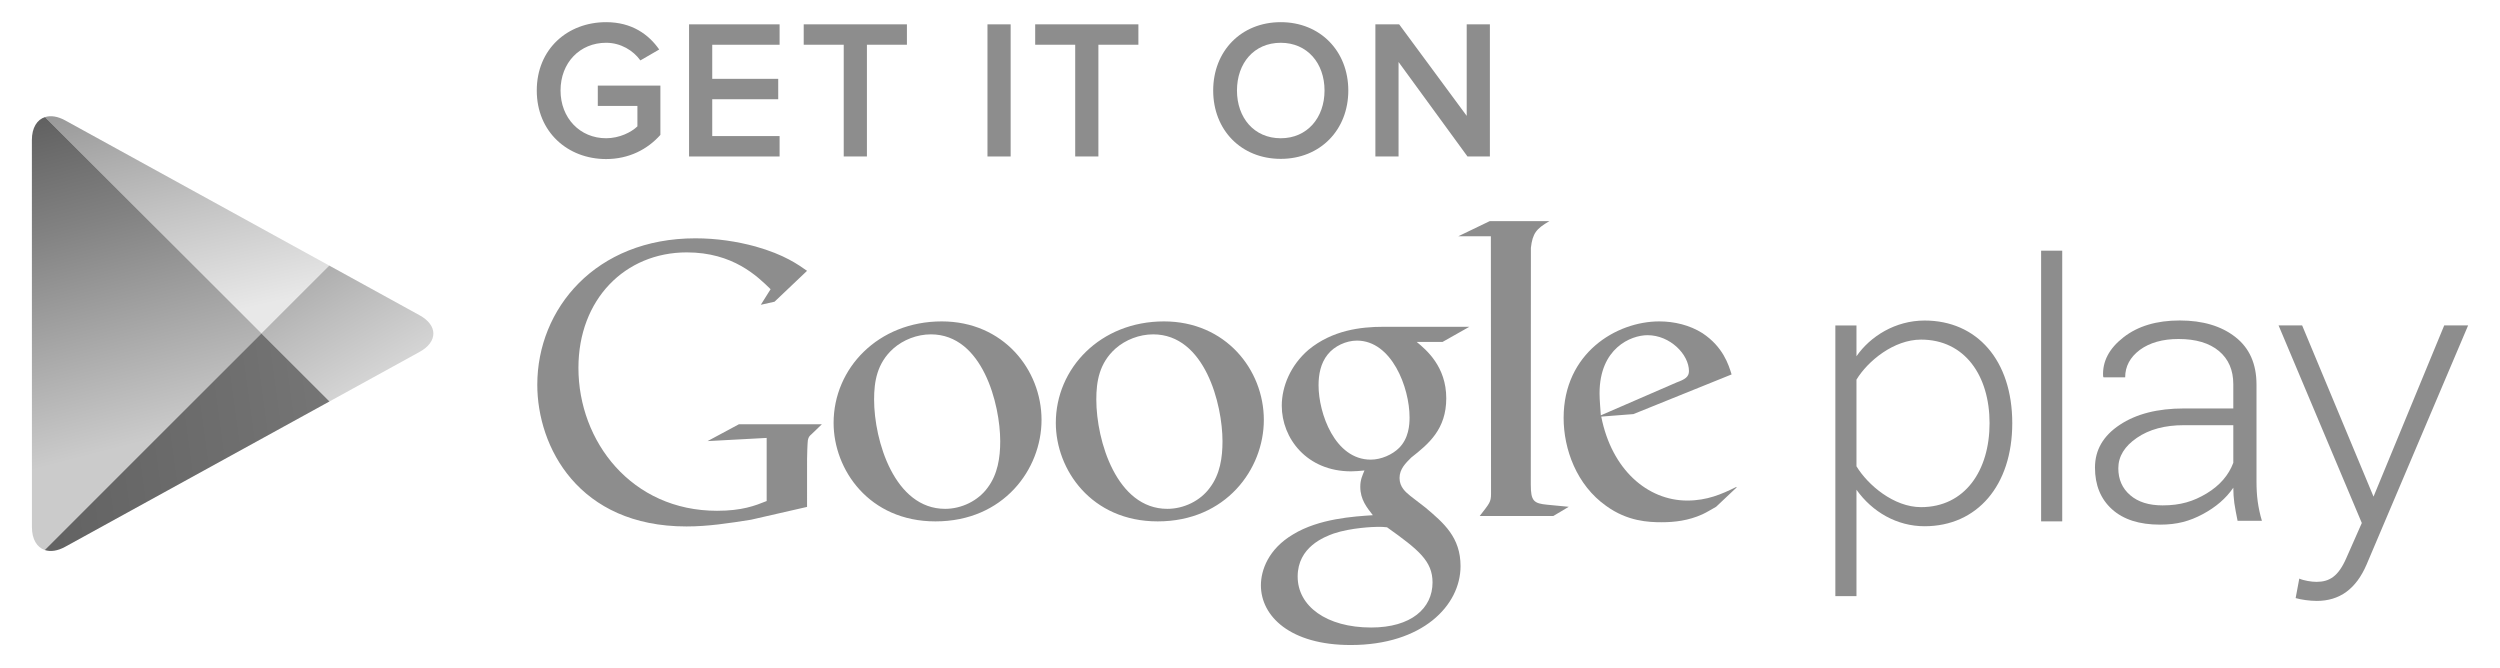
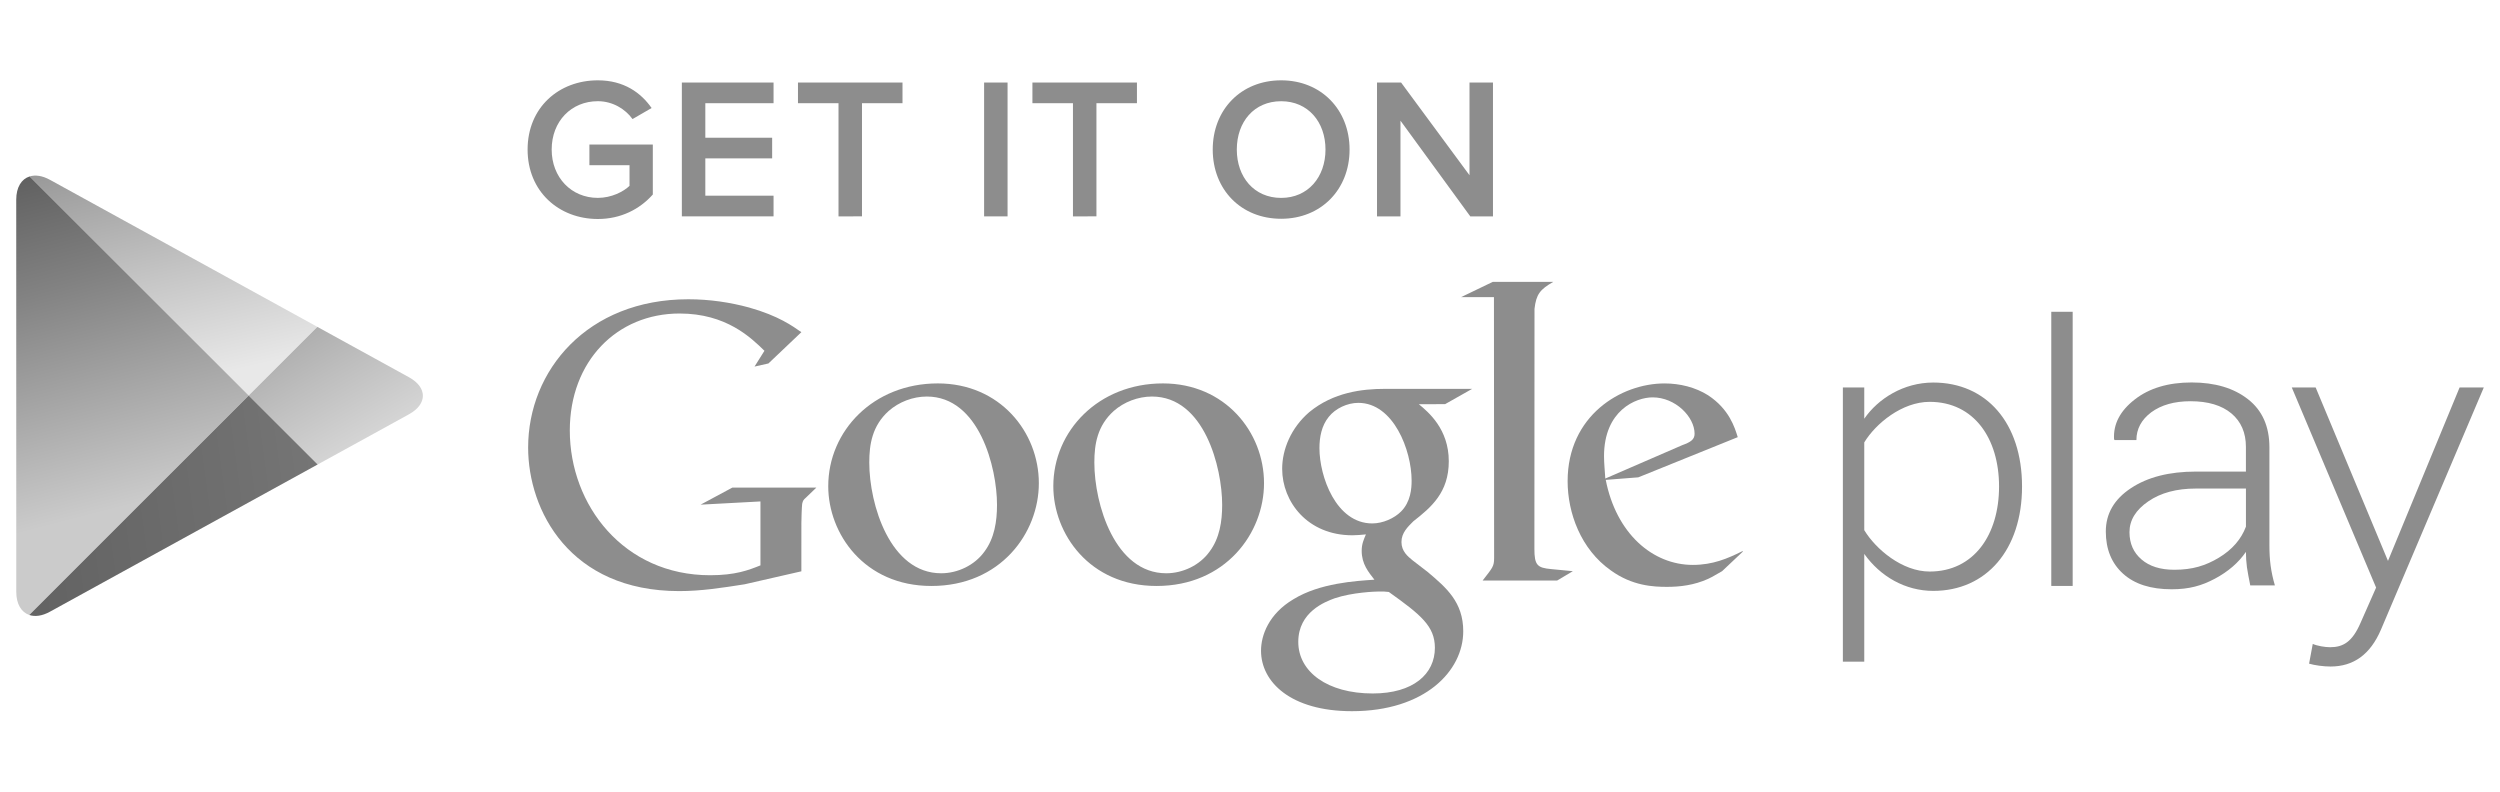
- <svg xmlns="http://www.w3.org/2000/svg" version="1.1" id="SemiBold" x="0px" y="0px" width="202px" height="53.91px" viewBox="0 0 202 53.91" enable-background="new 0 0 202 53.91" xml:space="preserve">
+ <svg xmlns="http://www.w3.org/2000/svg" version="1.1" id="Layer_1" x="0px" y="0px" width="121.072px" height="38.333px" viewBox="0 0 121.072 38.333" enable-background="new 0 0 121.072 38.333" xml:space="preserve">
  <g>
    <g>
-       <polygon fill="none" points="21.123,26.933 26.599,21.457 26.597,21.457 21.123,26.933 3.646,9.458 3.645,9.458 21.123,26.936     3.617,44.442 3.617,44.442 21.123,26.936 26.623,32.436 26.626,32.436   " />
-       <linearGradient id="SVGID_1_" gradientUnits="userSpaceOnUse" x1="690.961" y1="750.465" x2="667.885" y2="764.907" gradientTransform="matrix(0.7071 0.7071 0.7071 -0.7071 -1001.794 67.6021)">
+       <polygon fill="none" points="12.045,19.153 15.37,15.829 15.369,15.829 12.045,19.153 1.436,8.545 1.435,8.545 12.045,19.155     1.418,29.783 1.418,29.783 12.045,19.155 15.384,22.494 15.386,22.494   " />
+       <linearGradient id="SVGID_1_" gradientUnits="userSpaceOnUse" x1="874.82" y1="-241.62" x2="860.811" y2="-250.388" gradientTransform="matrix(0.7071 0.7071 -0.7071 0.7071 -779.6258 -429.4351)">
        <stop offset="0" style="stop-color:#E8E8E8" />
        <stop offset="0.326" style="stop-color:#C4C4C4" />
        <stop offset="1" style="stop-color:#747474" />
      </linearGradient>
-       <path fill="url(#SVGID_1_)" d="M26.597,21.457L5.26,9.725C4.656,9.394,4.097,9.317,3.646,9.458l17.478,17.476L26.597,21.457z" />
-       <linearGradient id="SVGID_2_" gradientUnits="userSpaceOnUse" x1="677.544" y1="762.802" x2="707.464" y2="754.981" gradientTransform="matrix(0.7071 0.7071 0.7071 -0.7071 -1001.794 67.6021)">
+       <path fill="url(#SVGID_1_)" d="M15.369,15.829L2.416,8.707C2.049,8.506,1.71,8.459,1.436,8.545l10.61,10.609L15.369,15.829z" />
+       <linearGradient id="SVGID_2_" gradientUnits="userSpaceOnUse" x1="866.675" y1="-249.11" x2="884.838" y2="-244.362" gradientTransform="matrix(0.7071 0.7071 -0.7071 0.7071 -779.6258 -429.4351)">
        <stop offset="0" style="stop-color:#686868" />
        <stop offset="0.672" style="stop-color:#BDBDBD" />
        <stop offset="1" style="stop-color:#E4E4E4" />
      </linearGradient>
-       <path fill="url(#SVGID_2_)" d="M26.626,32.436l7.283-4.005c1.477-0.815,1.477-2.142,0-2.954l-7.31-4.02l-5.476,5.476    L26.626,32.436z" />
-       <linearGradient id="SVGID_3_" gradientUnits="userSpaceOnUse" x1="694.247" y1="739.511" x2="661.803" y2="758.599" gradientTransform="matrix(0.7071 0.7071 0.7071 -0.7071 -1001.794 67.6021)">
+       <path fill="url(#SVGID_2_)" d="M15.386,22.494l4.421-2.431c0.897-0.495,0.897-1.3,0-1.793l-4.438-2.44l-3.324,3.324L15.386,22.494    z" />
+       <linearGradient id="SVGID_3_" gradientUnits="userSpaceOnUse" x1="876.814" y1="-234.97" x2="857.119" y2="-246.558" gradientTransform="matrix(0.7071 0.7071 -0.7071 0.7071 -779.6258 -429.4351)">
        <stop offset="0" style="stop-color:#CBCBCB" />
        <stop offset="0.485" style="stop-color:#828282" />
        <stop offset="0.835" style="stop-color:#525252" />
      </linearGradient>
-       <path fill="url(#SVGID_3_)" d="M3.645,9.458c-0.649,0.203-1.069,0.86-1.069,1.854L2.58,42.596c0,0.982,0.407,1.63,1.038,1.846    l17.506-17.506L3.645,9.458z" />
-       <linearGradient id="SVGID_4_" gradientUnits="userSpaceOnUse" x1="706.026" y1="754.666" x2="686.049" y2="728.348" gradientTransform="matrix(0.7071 0.7071 0.7071 -0.7071 -1001.794 67.6021)">
+       <path fill="url(#SVGID_3_)" d="M1.435,8.545C1.041,8.668,0.786,9.067,0.786,9.67l0.002,18.991c0,0.596,0.247,0.99,0.63,1.121    l10.627-10.627L1.435,8.545z" />
+       <linearGradient id="SVGID_4_" gradientUnits="userSpaceOnUse" x1="883.965" y1="-244.171" x2="871.838" y2="-228.194" gradientTransform="matrix(0.7071 0.7071 -0.7071 0.7071 -779.6258 -429.4351)">
        <stop offset="0" style="stop-color:#797979" />
        <stop offset="0.341" style="stop-color:#6F6F6F" />
        <stop offset="0.793" style="stop-color:#646464" />
        <stop offset="1" style="stop-color:#606060" />
      </linearGradient>
-       <path fill="url(#SVGID_4_)" d="M3.617,44.442c0.454,0.154,1.024,0.082,1.643-0.258l21.363-11.748l-5.5-5.5L3.617,44.442z" />
+       <path fill="url(#SVGID_4_)" d="M1.418,29.783c0.276,0.093,0.622,0.05,0.997-0.157l12.969-7.132l-3.339-3.339L1.418,29.783z" />
    </g>
    <g>
      <g>
        <g>
-           <path fill="#8D8D8D" d="M140.275,39.426l-1.614,1.522c-0.372,0.205-0.743,0.443-1.113,0.612      c-1.121,0.509-2.261,0.637-3.274,0.637c-1.078,0-2.768-0.069-4.491-1.316c-2.395-1.688-3.442-4.587-3.442-7.114      c0-5.232,4.259-7.798,7.732-7.798c1.215,0,2.462,0.304,3.476,0.945c1.686,1.114,2.122,2.563,2.364,3.34l-7.934,3.205      l-2.598,0.202c0.841,4.289,3.743,6.784,6.95,6.784c1.602,0,2.791-0.522,3.882-1.062      C140.213,39.384,140.432,39.27,140.275,39.426z M135.489,30.893c0.645-0.234,0.979-0.437,0.979-0.906      c0-1.348-1.525-2.904-3.345-2.904c-1.349,0-3.879,1.05-3.879,4.695c0,0.569,0.067,1.175,0.102,1.781L135.489,30.893z" />
-           <path fill="#8D8D8D" d="M123.688,39.165c0,1.312,0.234,1.516,1.343,1.618c0.578,0.068,1.154,0.099,1.725,0.166l-1.248,0.743      h-5.947c0.78-1.012,0.914-1.112,0.914-1.787v-0.753l-0.013-20.064h-2.626l2.527-1.218h4.826      c-1.046,0.606-1.358,0.975-1.493,2.155L123.688,39.165z" />
-           <path fill="#8D8D8D" d="M114.466,27.625c0.775,0.637,2.392,1.988,2.392,4.553c0,2.499-1.409,3.677-2.83,4.792      c-0.436,0.438-0.945,0.915-0.945,1.651c0,0.746,0.51,1.151,0.877,1.453l1.219,0.941c1.482,1.251,2.833,2.398,2.833,4.728      c0,3.175-3.072,6.375-8.877,6.375c-4.89,0-7.254-2.328-7.254-4.825c0-1.216,0.604-2.937,2.601-4.115      c2.092-1.279,4.927-1.45,6.444-1.55c-0.474-0.612-1.015-1.253-1.015-2.299c0-0.572,0.172-0.913,0.338-1.315      c-0.369,0.035-0.741,0.071-1.079,0.071c-3.579,0-5.603-2.67-5.603-5.302c0-1.552,0.708-3.273,2.162-4.521      c1.924-1.584,4.218-1.857,6.041-1.857h6.954l-2.162,1.221h-2.096V27.625z M112.074,42.606c-0.276-0.036-0.442-0.036-0.776-0.036      c-0.306,0-2.129,0.066-3.541,0.54c-0.747,0.273-2.906,1.08-2.906,3.477c0,2.392,2.331,4.116,5.938,4.116      c3.239,0,4.96-1.553,4.96-3.644C115.748,45.339,114.635,44.431,112.074,42.606z M113.045,36.194      c0.78-0.778,0.848-1.854,0.848-2.466c0-2.427-1.447-6.207-4.252-6.207c-0.875,0-1.823,0.44-2.361,1.118      c-0.57,0.703-0.741,1.615-0.741,2.492c0,2.26,1.317,6.008,4.217,6.008C111.601,37.139,112.511,36.728,113.045,36.194z" />
-           <path fill="#8D8D8D" d="M93.544,42.128c-5.364,0-8.234-4.178-8.234-7.959c0-4.419,3.608-8.2,8.74-8.2      c4.961,0,8.068,3.884,8.068,7.962C102.118,37.914,99.047,42.128,93.544,42.128z M97.764,39.398      c0.816-1.08,1.014-2.428,1.014-3.742c0-2.972-1.416-8.64-5.601-8.64c-1.113,0-2.234,0.435-3.042,1.146      c-1.318,1.181-1.553,2.664-1.553,4.12c0,3.334,1.647,8.833,5.737,8.833C95.64,41.115,96.986,40.476,97.764,39.398z" />
-           <path fill="#8D8D8D" d="M75.585,42.128c-5.365,0-8.23-4.178-8.23-7.959c0-4.419,3.609-8.2,8.739-8.2      c4.958,0,8.062,3.884,8.062,7.962C84.155,37.914,81.089,42.128,75.585,42.128z M79.806,39.398      c0.81-1.08,1.012-2.428,1.012-3.742c0-2.972-1.42-8.64-5.601-8.64c-1.117,0-2.226,0.435-3.036,1.146      c-1.32,1.181-1.554,2.664-1.554,4.12c0,3.334,1.654,8.833,5.737,8.833C77.682,41.115,79.026,40.476,79.806,39.398z" />
-           <path fill="#8D8D8D" d="M65.21,40.958l-4.524,1.035c-1.833,0.289-3.479,0.544-5.222,0.544c-8.727,0-12.051-6.424-12.051-11.45      c0-6.14,4.711-11.831,12.778-11.831c1.707,0,3.35,0.251,4.846,0.658c2.371,0.667,3.479,1.487,4.173,1.969l-2.628,2.496      l-1.108,0.248l0.79-1.26c-1.07-1.045-3.037-2.974-6.77-2.974c-4.991,0-8.757,3.794-8.757,9.333      c0,5.949,4.3,11.545,11.194,11.545c2.026,0,3.069-0.407,4.016-0.787v-5.1l-4.776,0.257l2.532-1.36h6.703l-0.819,0.789      c-0.222,0.188-0.251,0.252-0.313,0.504c-0.033,0.288-0.063,1.204-0.063,1.526L65.21,40.958L65.21,40.958z" />
+           <path fill="#8D8D8D" d="M84.378,26.738l-0.98,0.924c-0.226,0.124-0.451,0.269-0.676,0.372c-0.681,0.309-1.373,0.387-1.988,0.387      c-0.654,0-1.68-0.042-2.726-0.799c-1.454-1.025-2.09-2.785-2.09-4.319c0-3.176,2.585-4.734,4.694-4.734      c0.738,0,1.495,0.185,2.11,0.574c1.024,0.676,1.288,1.556,1.435,2.028l-4.816,1.946l-1.577,0.123      c0.511,2.604,2.272,4.118,4.219,4.118c0.973,0,1.694-0.317,2.357-0.645C84.341,26.712,84.474,26.643,84.378,26.738z       M81.473,21.557c0.392-0.142,0.594-0.265,0.594-0.55c0-0.818-0.926-1.763-2.031-1.763c-0.819,0-2.355,0.637-2.355,2.85      c0,0.345,0.041,0.713,0.062,1.081L81.473,21.557z" />
+           <path fill="#8D8D8D" d="M74.309,26.579c0,0.796,0.142,0.92,0.815,0.982c0.351,0.041,0.701,0.06,1.047,0.101l-0.758,0.451h-3.61      c0.474-0.614,0.555-0.675,0.555-1.085v-0.457l-0.008-12.18h-1.594l1.534-0.739h2.93c-0.635,0.368-0.824,0.592-0.906,1.308      L74.309,26.579z" />
+           <path fill="#8D8D8D" d="M68.711,19.574c0.47,0.387,1.452,1.207,1.452,2.764c0,1.517-0.855,2.232-1.718,2.909      c-0.265,0.266-0.574,0.555-0.574,1.002c0,0.453,0.31,0.699,0.532,0.882l0.74,0.571c0.9,0.759,1.72,1.456,1.72,2.87      c0,1.927-1.865,3.87-5.389,3.87c-2.969,0-4.404-1.413-4.404-2.929c0-0.738,0.367-1.783,1.579-2.498      c1.27-0.776,2.991-0.88,3.912-0.941c-0.288-0.372-0.616-0.761-0.616-1.396c0-0.347,0.104-0.554,0.205-0.798      c-0.224,0.021-0.45,0.043-0.655,0.043c-2.173,0-3.401-1.621-3.401-3.219c0-0.942,0.43-1.987,1.312-2.745      c1.168-0.962,2.561-1.127,3.667-1.127h4.222l-1.312,0.741L68.711,19.574L68.711,19.574z M67.259,28.668      c-0.168-0.022-0.268-0.022-0.471-0.022c-0.186,0-1.292,0.04-2.15,0.328c-0.453,0.166-1.764,0.656-1.764,2.111      c0,1.452,1.415,2.499,3.605,2.499c1.966,0,3.011-0.943,3.011-2.212C69.489,30.327,68.813,29.776,67.259,28.668z M67.848,24.775      c0.474-0.472,0.515-1.125,0.515-1.497c0-1.473-0.878-3.768-2.581-3.768c-0.531,0-1.107,0.267-1.433,0.679      c-0.346,0.427-0.45,0.98-0.45,1.513c0,1.372,0.8,3.647,2.56,3.647C66.971,25.349,67.524,25.1,67.848,24.775z" />
+           <path fill="#8D8D8D" d="M56.01,28.378c-3.256,0-4.999-2.536-4.999-4.832c0-2.683,2.19-4.978,5.306-4.978      c3.012,0,4.898,2.358,4.898,4.833C61.215,25.82,59.35,28.378,56.01,28.378z M58.572,26.721c0.495-0.656,0.616-1.474,0.616-2.272      c0-1.804-0.86-5.245-3.4-5.245c-0.676,0-1.356,0.264-1.847,0.696c-0.8,0.717-0.943,1.617-0.943,2.501      c0,2.024,1,5.362,3.483,5.362C57.282,27.763,58.099,27.375,58.572,26.721z" />
+           <path fill="#8D8D8D" d="M45.107,28.378c-3.257,0-4.996-2.536-4.996-4.832c0-2.683,2.191-4.978,5.305-4.978      c3.01,0,4.894,2.358,4.894,4.833C50.31,25.82,48.449,28.378,45.107,28.378z M47.67,26.721c0.492-0.656,0.614-1.474,0.614-2.272      c0-1.804-0.862-5.245-3.4-5.245c-0.678,0-1.351,0.264-1.843,0.696c-0.801,0.717-0.943,1.617-0.943,2.501      c0,2.024,1.004,5.362,3.483,5.362C46.38,27.763,47.196,27.375,47.67,26.721z" />
+           <path fill="#8D8D8D" d="M38.809,27.668l-2.746,0.628c-1.113,0.175-2.112,0.33-3.17,0.33c-5.298,0-7.316-3.9-7.316-6.951      c0-3.727,2.86-7.182,7.757-7.182c1.036,0,2.034,0.152,2.942,0.399c1.439,0.405,2.112,0.903,2.533,1.195l-1.595,1.515      l-0.673,0.151l0.48-0.765c-0.65-0.634-1.844-1.805-4.11-1.805c-3.03,0-5.316,2.303-5.316,5.666c0,3.611,2.61,7.009,6.795,7.009      c1.23,0,1.863-0.247,2.438-0.478v-3.096l-2.899,0.156l1.537-0.826h4.069l-0.497,0.479c-0.135,0.114-0.152,0.153-0.19,0.306      c-0.02,0.175-0.038,0.731-0.038,0.926L38.809,27.668L38.809,27.668z" />
        </g>
        <g>
-           <path fill="#8D8D8D" d="M150.003,39.57v8.596h-1.707V26.295h1.707v2.49c1.111-1.609,3.143-2.886,5.504-2.886      c4.232,0,7.084,3.211,7.084,8.294c0,5.049-2.852,8.327-7.084,8.327C153.278,42.52,151.283,41.372,150.003,39.57z       M160.757,34.193c0-3.831-1.997-6.753-5.538-6.753c-2.199,0-4.302,1.729-5.216,3.235v7.001c0.914,1.51,3.017,3.301,5.216,3.301      C158.76,40.977,160.757,38.03,160.757,34.193z" />
-           <path fill="#8D8D8D" d="M164.922,42.126V20.255h1.706v21.871H164.922z" />
-           <path fill="#8D8D8D" d="M185.782,46.751c0.364,0.162,0.987,0.263,1.383,0.263c1.044,0,1.77-0.427,2.424-1.936l1.245-2.82      l-6.725-15.964h1.904l5.768,13.834l5.712-13.834h1.931l-8.201,19.313c-0.851,1.99-2.19,2.947-4.029,2.947      c-0.552,0-1.279-0.099-1.706-0.229L185.782,46.751z" />
-           <path fill="#8D8D8D" d="M180.796,42.079c-0.114-0.549-0.2-1.032-0.263-1.437c-0.053-0.403-0.082-0.815-0.082-1.234      c-0.586,0.859-1.415,1.574-2.474,2.138c-1.06,0.566-2.066,0.845-3.448,0.845c-1.663,0-2.953-0.409-3.875-1.239      c-0.918-0.829-1.38-1.952-1.38-3.373c0-1.419,0.669-2.571,2.003-3.452c1.334-0.885,3.059-1.324,5.192-1.324h3.981v-1.968      c0-1.133-0.387-2.023-1.157-2.67c-0.774-0.646-1.86-0.974-3.269-0.974c-1.287,0-2.331,0.299-3.126,0.881      c-0.788,0.594-1.184,1.33-1.184,2.217h-1.747l-0.036-0.085c-0.064-1.195,0.484-2.245,1.647-3.15      c1.157-0.905,2.675-1.36,4.542-1.36c1.86,0,3.366,0.448,4.502,1.342c1.134,0.885,1.703,2.164,1.703,3.836v7.811      c0,0.56,0.026,1.102,0.097,1.631c0.072,0.529,0.187,1.057,0.34,1.567h-1.966V42.079z M174.738,40.835      c1.45,0,2.492-0.324,3.558-0.965c1.058-0.638,1.777-1.469,2.155-2.475v-3.04h-4c-1.528,0-2.793,0.338-3.788,1.021      c-0.997,0.68-1.503,1.503-1.503,2.46c0,0.902,0.32,1.625,0.957,2.172C172.755,40.561,173.627,40.835,174.738,40.835z" />
+           <path fill="#8D8D8D" d="M90.284,26.825v5.218h-1.036V18.766h1.036v1.512c0.674-0.977,1.908-1.752,3.341-1.752      c2.569,0,4.3,1.949,4.3,5.035c0,3.065-1.731,5.055-4.3,5.055C92.272,28.616,91.061,27.919,90.284,26.825z M96.812,23.561      c0-2.326-1.212-4.1-3.362-4.1c-1.335,0-2.612,1.05-3.166,1.964v4.25c0.555,0.917,1.832,2.004,3.166,2.004      C95.6,27.679,96.812,25.89,96.812,23.561z" />
+           <path fill="#8D8D8D" d="M99.341,28.377V15.099h1.036v13.277H99.341z" />
+           <path fill="#8D8D8D" d="M112.004,31.184c0.221,0.098,0.599,0.16,0.84,0.16c0.634,0,1.075-0.259,1.472-1.175l0.756-1.712      l-4.083-9.691h1.156l3.502,8.398l3.468-8.398h1.172l-4.979,11.724c-0.517,1.208-1.329,1.789-2.446,1.789      c-0.335,0-0.776-0.06-1.036-0.139L112.004,31.184z" />
+           <path fill="#8D8D8D" d="M108.977,28.348c-0.069-0.333-0.121-0.626-0.16-0.872c-0.032-0.245-0.05-0.495-0.05-0.749      c-0.356,0.521-0.859,0.956-1.502,1.298c-0.643,0.344-1.254,0.513-2.093,0.513c-1.01,0-1.793-0.248-2.352-0.752      c-0.557-0.503-0.838-1.185-0.838-2.048c0-0.861,0.406-1.561,1.216-2.096c0.81-0.537,1.857-0.804,3.152-0.804h2.417v-1.195      c0-0.688-0.235-1.228-0.702-1.621c-0.47-0.392-1.129-0.591-1.984-0.591c-0.781,0-1.415,0.182-1.898,0.535      c-0.478,0.361-0.719,0.807-0.719,1.346h-1.061l-0.022-0.052c-0.039-0.725,0.294-1.363,1-1.912      c0.702-0.549,1.624-0.826,2.757-0.826c1.129,0,2.043,0.272,2.733,0.815c0.688,0.537,1.034,1.314,1.034,2.329v4.742      c0,0.34,0.016,0.669,0.059,0.99c0.044,0.321,0.114,0.642,0.206,0.951h-1.193L108.977,28.348L108.977,28.348z M105.3,27.593      c0.88,0,1.513-0.197,2.16-0.586c0.642-0.387,1.079-0.892,1.308-1.502v-1.845h-2.428c-0.928,0-1.696,0.205-2.3,0.62      c-0.605,0.413-0.912,0.912-0.912,1.493c0,0.548,0.194,0.986,0.581,1.319C104.096,27.427,104.625,27.593,105.3,27.593z" />
        </g>
      </g>
      <g>
        <g>
-           <path fill="#8D8D8D" d="M43.371,7.314c0-3.361,2.497-5.523,5.603-5.523c2.081,0,3.441,0.992,4.29,2.209l-1.521,0.881      c-0.576-0.801-1.585-1.425-2.769-1.425c-2.112,0-3.682,1.6-3.682,3.857c0,2.225,1.569,3.857,3.682,3.857      c1.089,0,2.049-0.496,2.529-0.96V8.562h-3.201V6.914h5.058v3.985c-1.04,1.169-2.545,1.953-4.386,1.953      C45.868,12.852,43.371,10.66,43.371,7.314z" />
-           <path fill="#8D8D8D" d="M55.676,12.644V1.967h7.315v1.649h-5.442V6.37h5.331v1.648h-5.331v2.977h5.442v1.649H55.676z" />
-           <path fill="#8D8D8D" d="M68.173,12.644V3.617H64.94v-1.65h8.339v1.649h-3.232v9.027L68.173,12.644L68.173,12.644z" />
-           <path fill="#8D8D8D" d="M79.788,12.644V1.967h1.872v10.677H79.788z" />
-           <path fill="#8D8D8D" d="M86.876,12.644V3.617h-3.233v-1.65h8.339v1.649H88.75v9.027L86.876,12.644L86.876,12.644z" />
-           <path fill="#8D8D8D" d="M98.026,7.314c0-3.186,2.257-5.523,5.459-5.523c3.185,0,5.458,2.337,5.458,5.523      s-2.273,5.522-5.458,5.522C100.283,12.836,98.026,10.5,98.026,7.314z M107.022,7.314c0-2.209-1.393-3.857-3.537-3.857      c-2.161,0-3.538,1.648-3.538,3.857c0,2.192,1.377,3.857,3.538,3.857C105.63,11.171,107.022,9.506,107.022,7.314z" />
-           <path fill="#8D8D8D" d="M118.573,12.644l-5.57-7.635v7.635h-1.872V1.967h1.921l5.458,7.395V1.967h1.873v10.677H118.573z" />
+           <path fill="#8D8D8D" d="M25.551,7.243c0-2.04,1.516-3.353,3.401-3.353c1.263,0,2.089,0.602,2.604,1.341l-0.923,0.535      c-0.35-0.486-0.962-0.865-1.681-0.865c-1.282,0-2.235,0.971-2.235,2.341c0,1.351,0.952,2.341,2.235,2.341      c0.661,0,1.244-0.301,1.535-0.583v-1h-1.943v-1h3.071V9.42c-0.631,0.71-1.545,1.186-2.663,1.186      C27.067,10.605,25.551,9.275,25.551,7.243z" />
+           <path fill="#8D8D8D" d="M33.021,10.479V3.997h4.441v1.001h-3.304V6.67h3.236v1h-3.236v1.807h3.304v1.001H33.021z" />
+           <path fill="#8D8D8D" d="M40.608,10.479v-5.48h-1.963V3.997h5.062v1.001h-1.962v5.48L40.608,10.479L40.608,10.479z" />
+           <path fill="#8D8D8D" d="M47.659,10.479V3.997h1.136v6.482H47.659z" />
+           <path fill="#8D8D8D" d="M51.962,10.479v-5.48h-1.963V3.997h5.062v1.001h-1.962v5.48L51.962,10.479L51.962,10.479z" />
+           <path fill="#8D8D8D" d="M58.731,7.243c0-1.934,1.37-3.353,3.314-3.353c1.934,0,3.313,1.419,3.313,3.353s-1.38,3.352-3.313,3.352      C60.101,10.596,58.731,9.178,58.731,7.243z M64.192,7.243c0-1.341-0.846-2.341-2.147-2.341c-1.312,0-2.148,1-2.148,2.341      c0,1.331,0.836,2.341,2.148,2.341C63.347,9.585,64.192,8.574,64.192,7.243z" />
+           <path fill="#8D8D8D" d="M71.204,10.479l-3.381-4.635v4.635h-1.136V3.997h1.166l3.313,4.489V3.997h1.137v6.482H71.204z" />
        </g>
      </g>
    </g>
  </g>
</svg>
